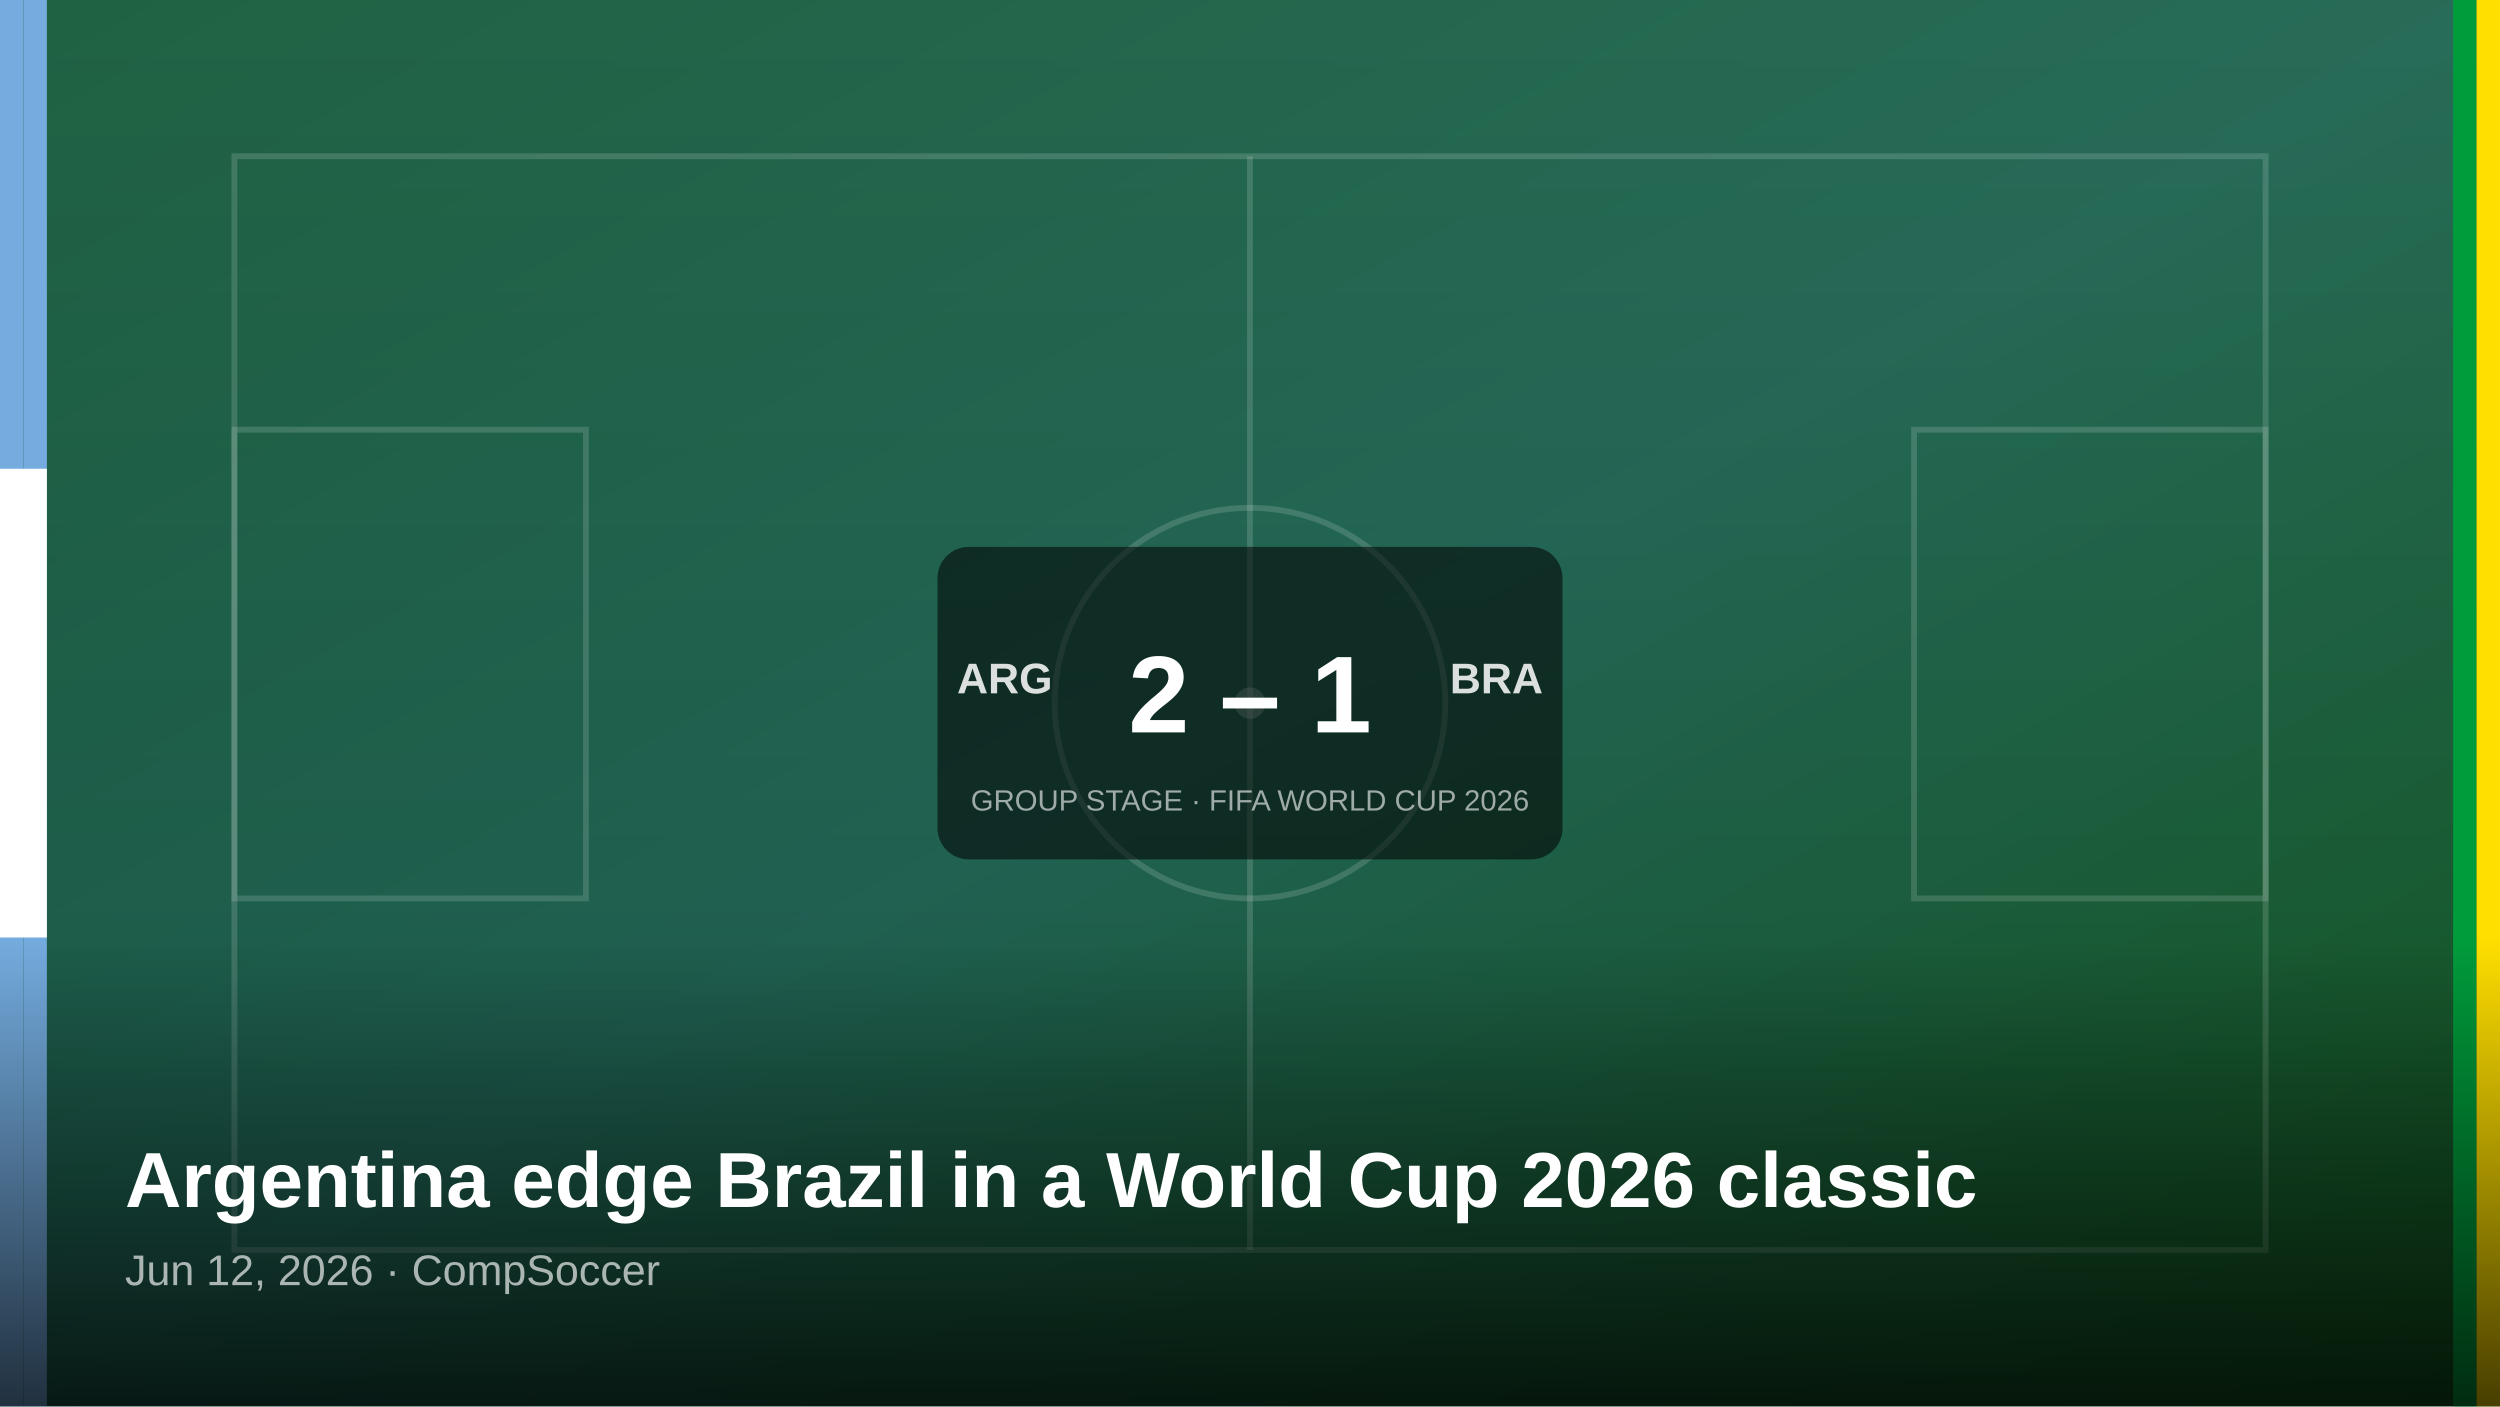
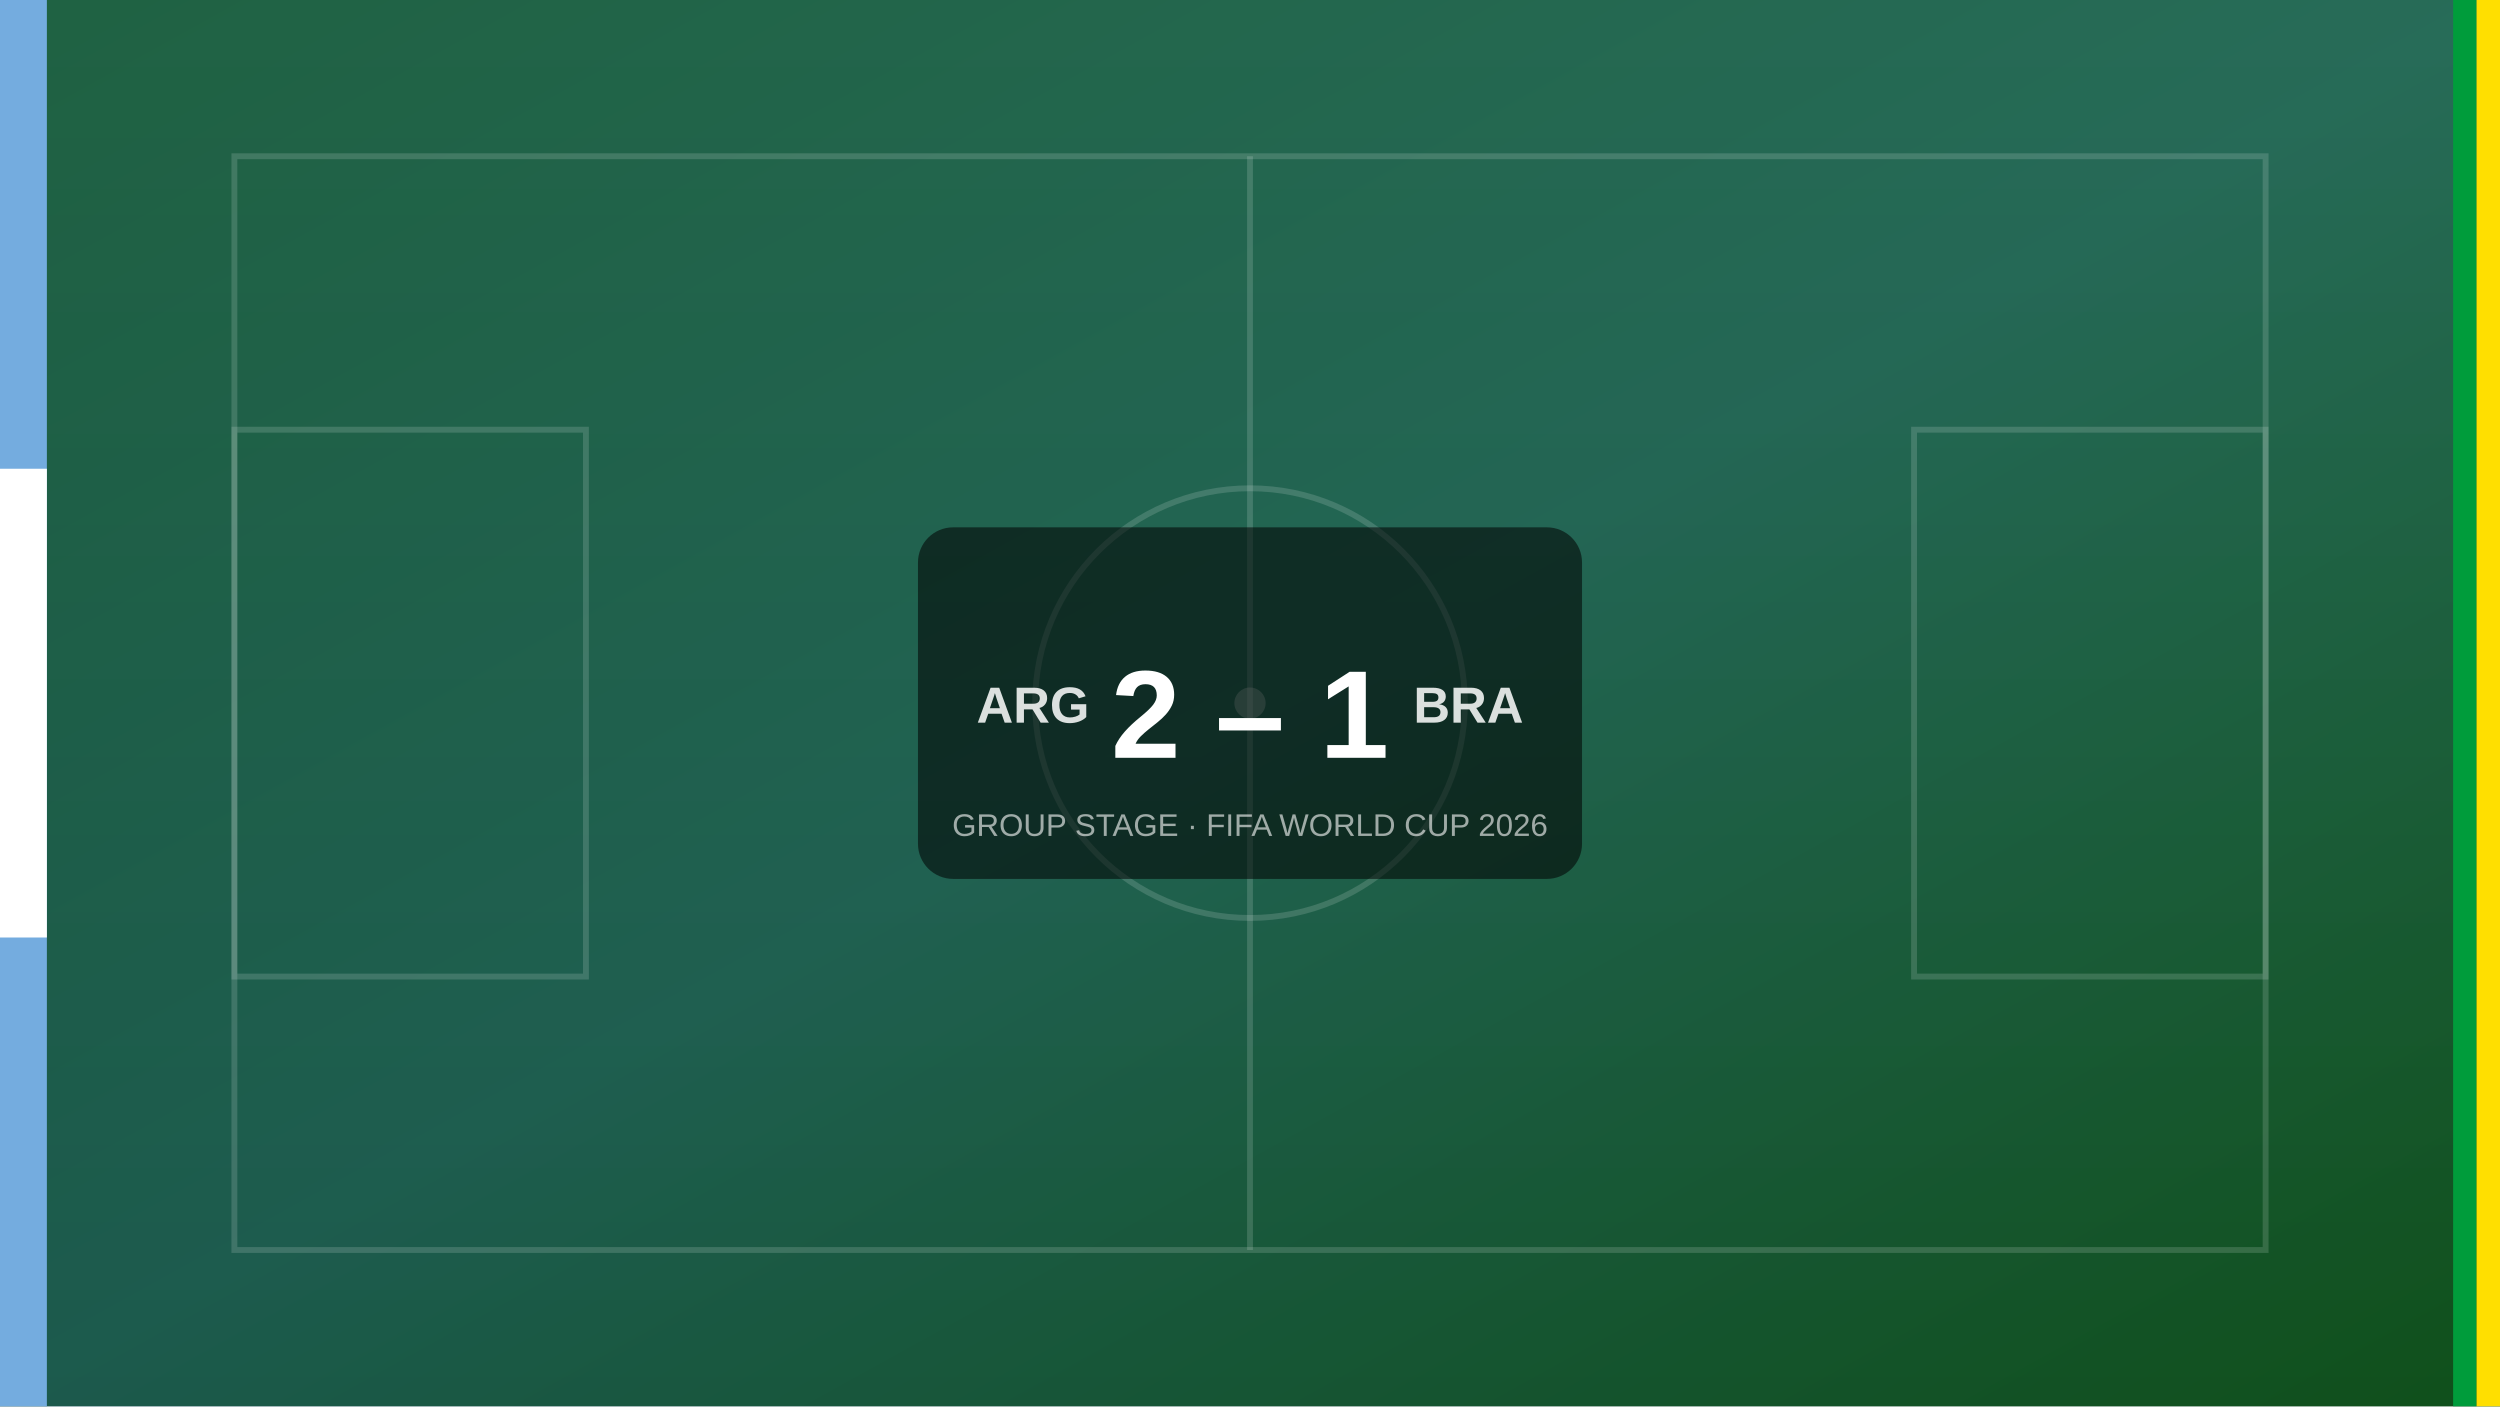
<svg xmlns="http://www.w3.org/2000/svg" viewBox="0 0 1280 720">
  <defs>
    <linearGradient id="bg" x1="0%" y1="0%" x2="100%" y2="100%">
      <stop offset="0%" style="stop-color:#0a3d62;stop-opacity:1" />
      <stop offset="50%" style="stop-color:#1e5799;stop-opacity:1" />
      <stop offset="100%" style="stop-color:#003d1a;stop-opacity:1" />
    </linearGradient>
    <linearGradient id="pitch" x1="0%" y1="0%" x2="0%" y2="100%">
      <stop offset="0%" style="stop-color:#2d7a2d;stop-opacity:0.6" />
      <stop offset="100%" style="stop-color:#1a5c1a;stop-opacity:0.6" />
    </linearGradient>
-     <filter id="blur">
-       <feGaussianBlur stdDeviation="2" />
-     </filter>
  </defs>
  <rect width="1280" height="720" fill="url(#bg)" />
  <rect width="1280" height="720" fill="url(#pitch)" />
  <rect x="120" y="80" width="1040" height="560" fill="none" stroke="rgba(255,255,255,0.15)" stroke-width="3" />
  <line x1="640" y1="80" x2="640" y2="640" stroke="rgba(255,255,255,0.15)" stroke-width="3" />
-   <circle cx="640" cy="360" r="100" fill="none" stroke="rgba(255,255,255,0.15)" stroke-width="3" />
+   <circle cx="640" cy="360" r="110" fill="none" stroke="rgba(255,255,255,0.15)" stroke-width="3" />
  <circle cx="640" cy="360" r="8" fill="rgba(255,255,255,0.25)" />
-   <rect x="120" y="220" width="180" height="240" fill="none" stroke="rgba(255,255,255,0.15)" stroke-width="3" />
-   <rect x="980" y="220" width="180" height="240" fill="none" stroke="rgba(255,255,255,0.15)" stroke-width="3" />
-   <rect x="0" y="0" width="12" height="720" fill="#74ACDF" />
-   <rect x="12" y="0" width="12" height="720" fill="#74ACDF" />
+   <rect x="120" y="220" width="180" height="280" fill="none" stroke="rgba(255,255,255,0.15)" stroke-width="3" />
+   <rect x="980" y="220" width="180" height="280" fill="none" stroke="rgba(255,255,255,0.15)" stroke-width="3" />
+   <rect x="0" y="0" width="24" height="720" fill="#74ACDF" />
  <rect x="0" y="240" width="24" height="240" fill="#fff" />
  <rect x="1256" y="0" width="12" height="720" fill="#009c3b" />
  <rect x="1268" y="0" width="12" height="720" fill="#ffdf00" />
-   <rect x="480" y="280" width="320" height="160" rx="16" fill="rgba(0,0,0,0.55)" />
-   <text x="490" y="355" font-family="Arial Black,Arial" font-weight="900" font-size="22" fill="rgba(255,255,255,0.85)" text-anchor="start">ARG</text>
-   <text x="640" y="375" font-family="Arial Black,Arial" font-weight="900" font-size="56" fill="#ffffff" text-anchor="middle">2 – 1</text>
-   <text x="790" y="355" font-family="Arial Black,Arial" font-weight="900" font-size="22" fill="rgba(255,255,255,0.85)" text-anchor="end">BRA</text>
-   <text x="640" y="415" font-family="Arial,sans-serif" font-size="15" fill="rgba(255,255,255,0.6)" text-anchor="middle">GROUP STAGE · FIFA WORLD CUP 2026</text>
-   <defs>
-     <linearGradient id="btm" x1="0%" y1="0%" x2="0%" y2="100%">
-       <stop offset="0%" style="stop-color:#000;stop-opacity:0" />
-       <stop offset="100%" style="stop-color:#000;stop-opacity:0.72" />
-     </linearGradient>
-   </defs>
-   <rect x="0" y="480" width="1280" height="240" fill="url(#btm)" />
-   <text x="64" y="618" font-family="Arial Black,Arial" font-weight="900" font-size="40" fill="#ffffff">Argentina edge Brazil in a World Cup 2026 classic</text>
-   <text x="64" y="658" font-family="Arial,sans-serif" font-size="22" fill="rgba(255,255,255,0.65)">Jun 12, 2026 · CompSoccer</text>
+   <rect x="470" y="270" width="340" height="180" rx="18" fill="rgba(0,0,0,0.55)" />
+   <text x="500" y="370" font-family="Arial Black,Arial" font-weight="900" font-size="26" fill="rgba(255,255,255,0.85)" text-anchor="start">ARG</text>
+   <text x="640" y="388" font-family="Arial Black,Arial" font-weight="900" font-size="64" fill="#ffffff" text-anchor="middle">2 – 1</text>
+   <text x="780" y="370" font-family="Arial Black,Arial" font-weight="900" font-size="26" fill="rgba(255,255,255,0.85)" text-anchor="end">BRA</text>
+   <text x="640" y="428" font-family="Arial,sans-serif" font-size="16" fill="rgba(255,255,255,0.6)" text-anchor="middle">GROUP STAGE · FIFA WORLD CUP 2026</text>
</svg>
